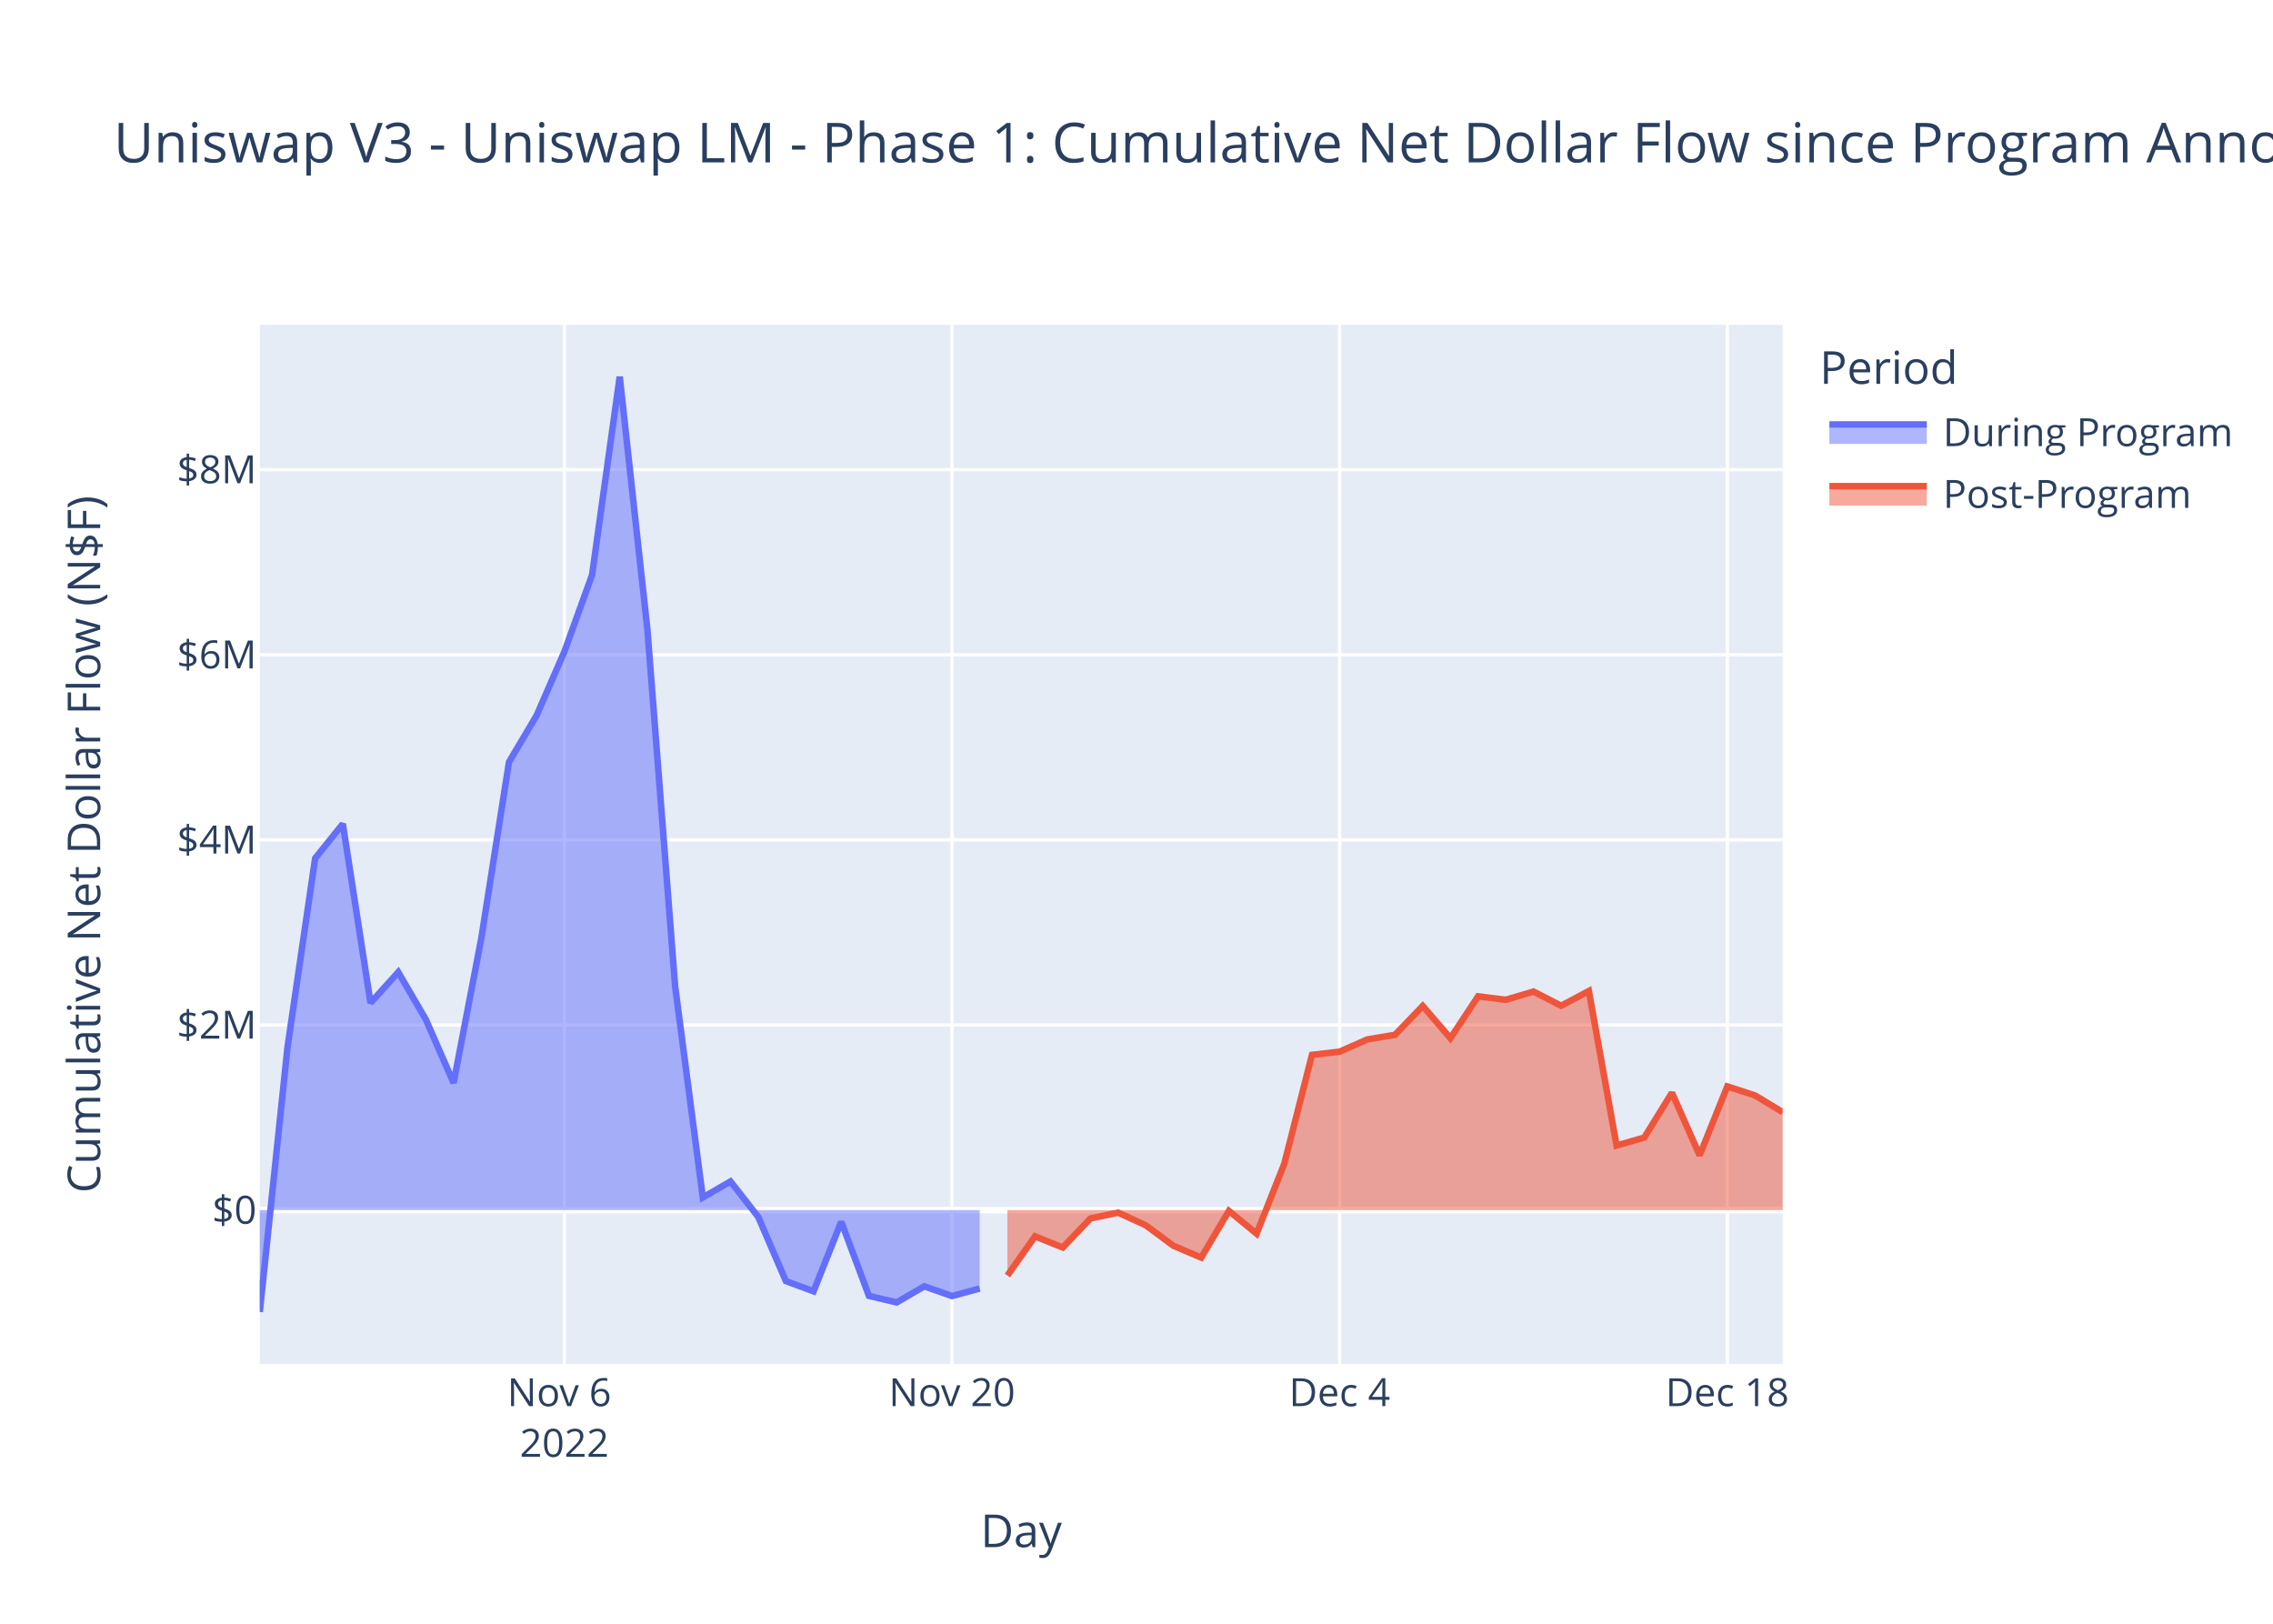
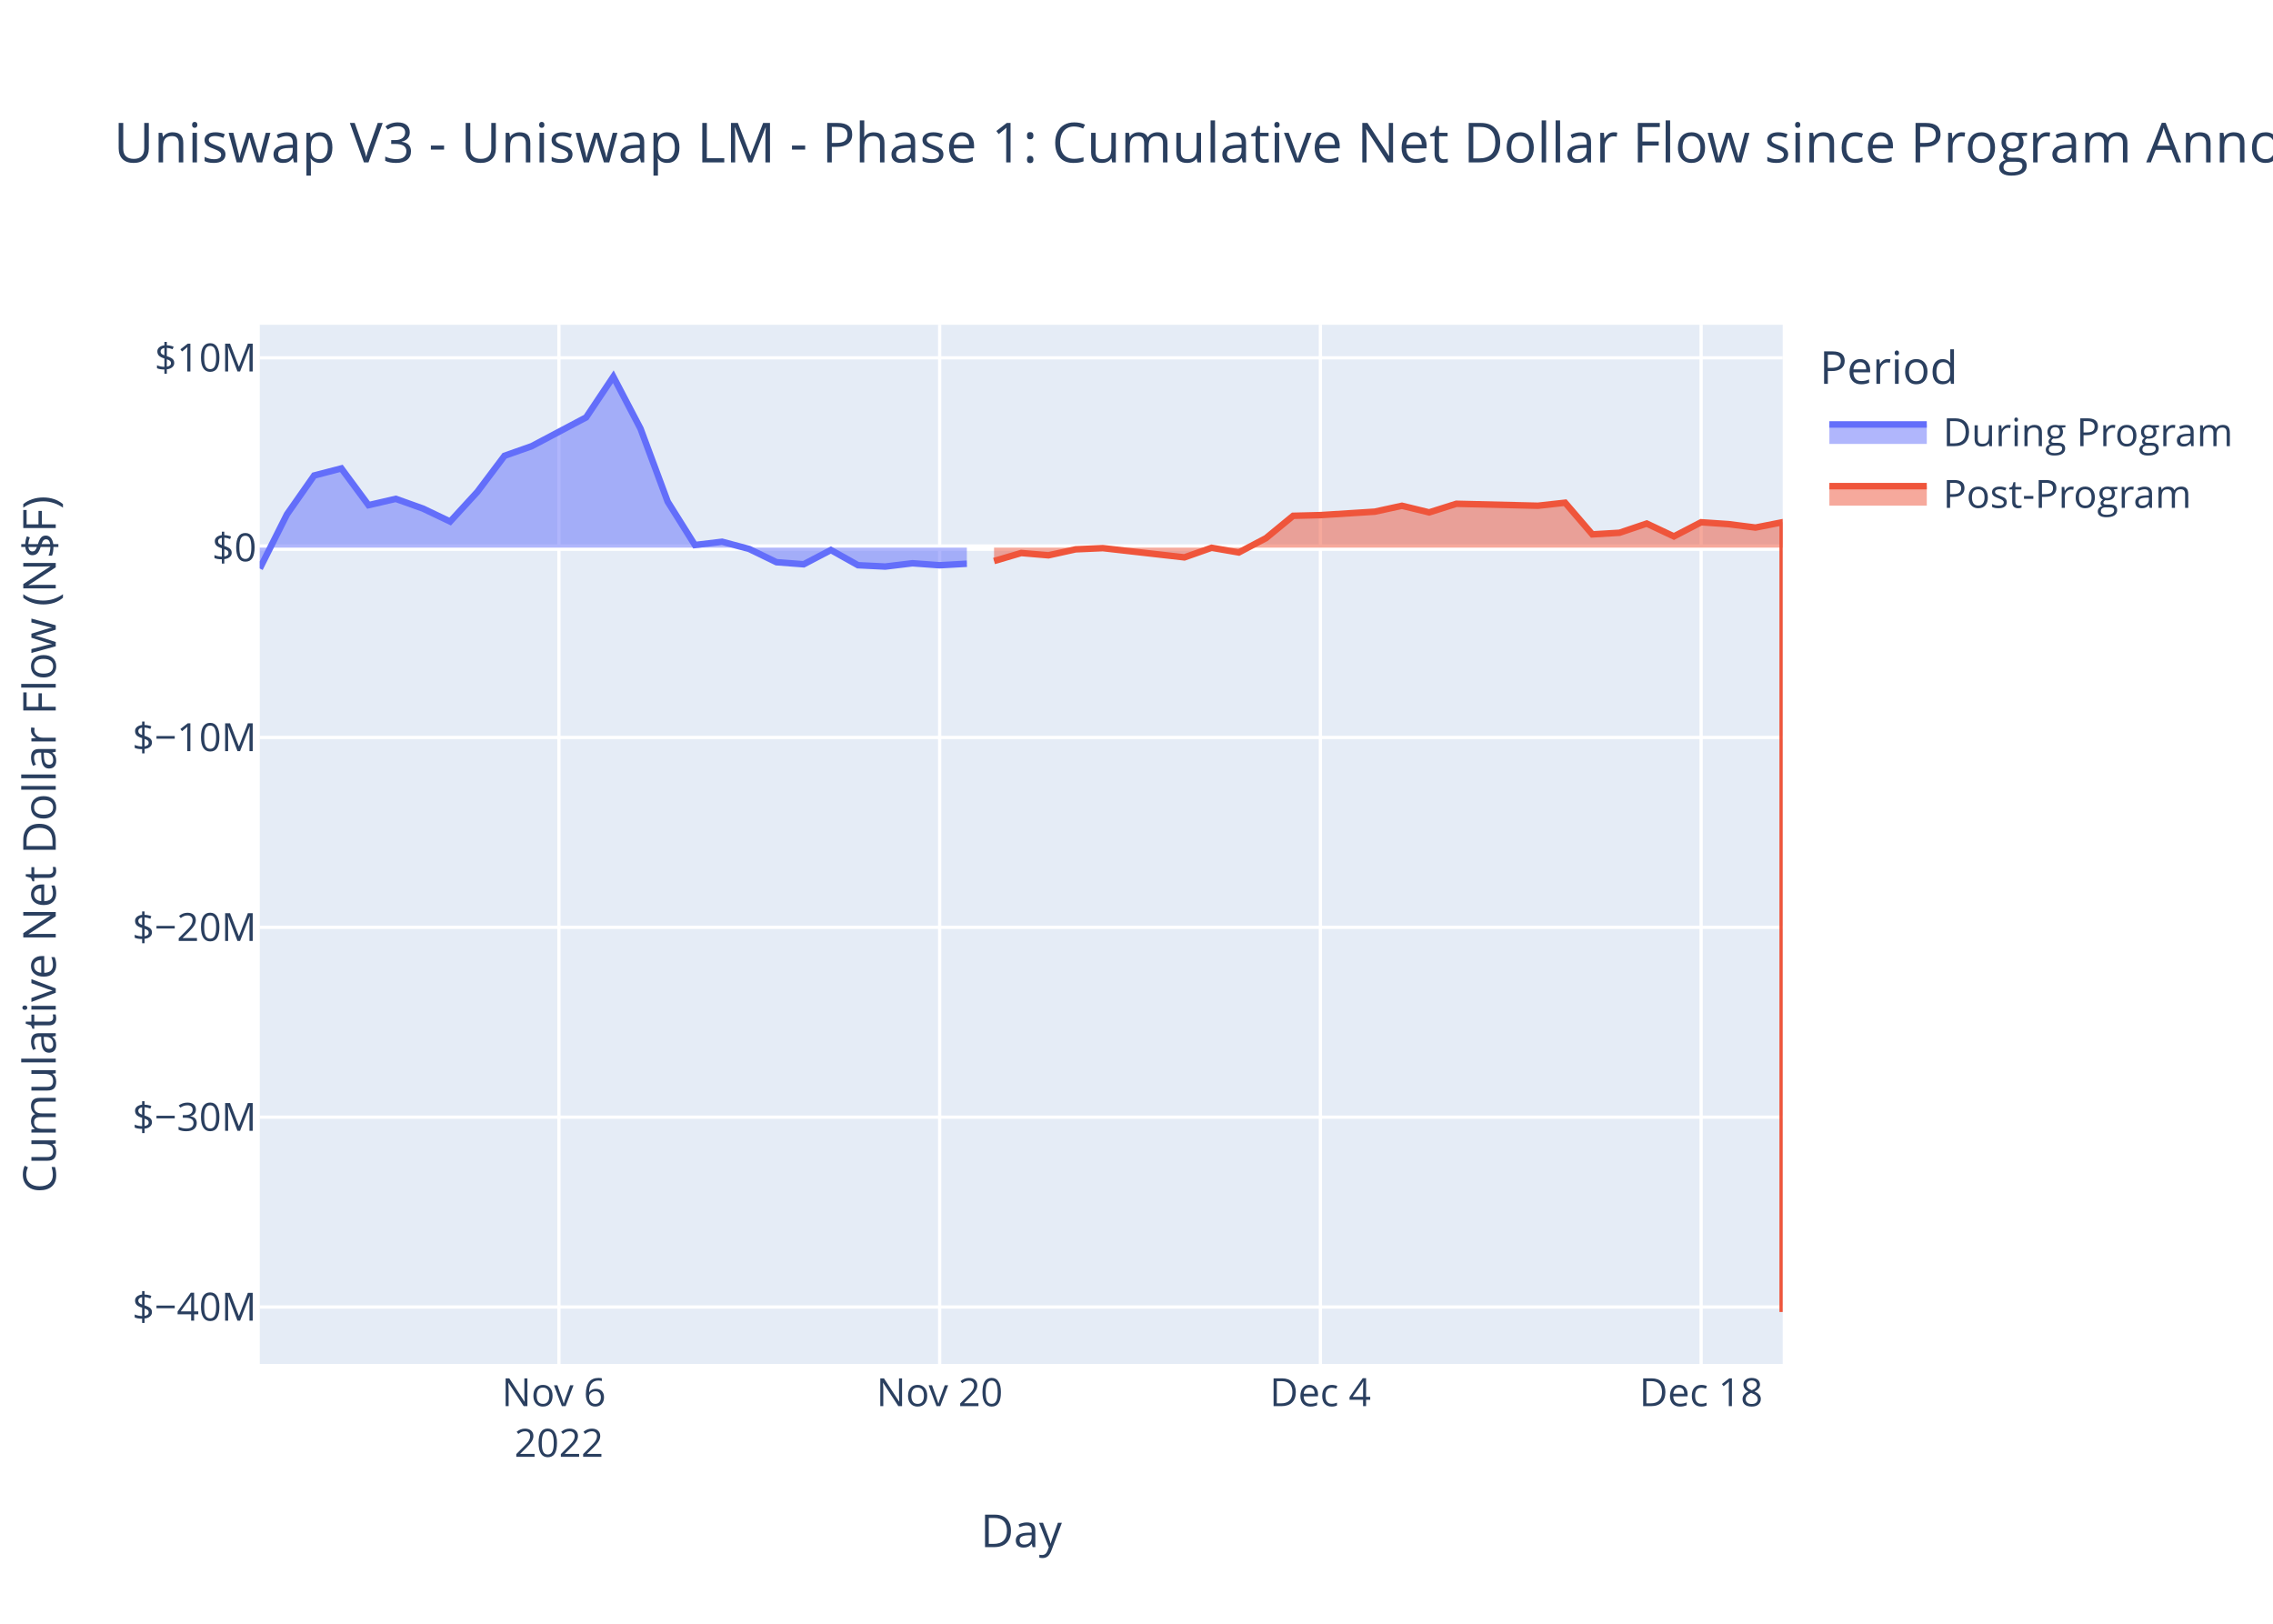
<svg xmlns="http://www.w3.org/2000/svg" class="main-svg" width="700" height="500" style="" viewBox="0 0 700 500">
  <rect x="0" y="0" width="700" height="500" style="fill: rgb(255, 255, 255); fill-opacity: 1;" />
-   <defs id="defs-d588a4">
+   <defs id="defs-65b9dd">
    <g class="clips">
-       <clipPath id="clipd588a4xyplot" class="plotclip">
+       <clipPath id="clip65b9ddxyplot" class="plotclip">
        <rect width="469" height="320" />
      </clipPath>
-       <clipPath class="axesclip" id="clipd588a4x">
+       <clipPath class="axesclip" id="clip65b9ddx">
        <rect x="80" y="0" width="469" height="500" />
      </clipPath>
-       <clipPath class="axesclip" id="clipd588a4y">
+       <clipPath class="axesclip" id="clip65b9ddy">
        <rect x="0" y="100" width="700" height="320" />
      </clipPath>
-       <clipPath class="axesclip" id="clipd588a4xy">
+       <clipPath class="axesclip" id="clip65b9ddxy">
        <rect x="80" y="100" width="469" height="320" />
      </clipPath>
    </g>
    <g class="gradients" />
    <g class="patterns" />
  </defs>
  <g class="bglayer">
    <rect class="bg" x="80" y="100" width="469" height="320" style="fill: rgb(229, 236, 246); fill-opacity: 1; stroke-width: 0;" />
  </g>
  <g class="layer-below">
    <g class="imagelayer" />
    <g class="shapelayer" />
  </g>
  <g class="cartesianlayer">
    <g class="subplot xy">
      <g class="layer-subplot">
        <g class="shapelayer" />
        <g class="imagelayer" />
      </g>
      <g class="minor-gridlayer">
        <g class="x" />
        <g class="y" />
      </g>
      <g class="gridlayer">
        <g class="x">
-           <path class="xgrid crisp" transform="translate(173.8,0)" d="M0,100v320" style="stroke: rgb(255, 255, 255); stroke-opacity: 1; stroke-width: 1px;" />
-           <path class="xgrid crisp" transform="translate(293.18,0)" d="M0,100v320" style="stroke: rgb(255, 255, 255); stroke-opacity: 1; stroke-width: 1px;" />
-           <path class="xgrid crisp" transform="translate(412.56,0)" d="M0,100v320" style="stroke: rgb(255, 255, 255); stroke-opacity: 1; stroke-width: 1px;" />
-           <path class="xgrid crisp" transform="translate(531.95,0)" d="M0,100v320" style="stroke: rgb(255, 255, 255); stroke-opacity: 1; stroke-width: 1px;" />
+           <path class="xgrid crisp" transform="translate(172.13,0)" d="M0,100v320" style="stroke: rgb(255, 255, 255); stroke-opacity: 1; stroke-width: 1px;" />
+           <path class="xgrid crisp" transform="translate(289.38,0)" d="M0,100v320" style="stroke: rgb(255, 255, 255); stroke-opacity: 1; stroke-width: 1px;" />
+           <path class="xgrid crisp" transform="translate(406.63,0)" d="M0,100v320" style="stroke: rgb(255, 255, 255); stroke-opacity: 1; stroke-width: 1px;" />
+           <path class="xgrid crisp" transform="translate(523.88,0)" d="M0,100v320" style="stroke: rgb(255, 255, 255); stroke-opacity: 1; stroke-width: 1px;" />
        </g>
        <g class="y">
-           <path class="ygrid crisp" transform="translate(0,315.62)" d="M80,0h469" style="stroke: rgb(255, 255, 255); stroke-opacity: 1; stroke-width: 1px;" />
-           <path class="ygrid crisp" transform="translate(0,258.62)" d="M80,0h469" style="stroke: rgb(255, 255, 255); stroke-opacity: 1; stroke-width: 1px;" />
-           <path class="ygrid crisp" transform="translate(0,201.61)" d="M80,0h469" style="stroke: rgb(255, 255, 255); stroke-opacity: 1; stroke-width: 1px;" />
-           <path class="ygrid crisp" transform="translate(0,144.61)" d="M80,0h469" style="stroke: rgb(255, 255, 255); stroke-opacity: 1; stroke-width: 1px;" />
+           <path class="ygrid crisp" transform="translate(0,402.47)" d="M80,0h469" style="stroke: rgb(255, 255, 255); stroke-opacity: 1; stroke-width: 1px;" />
+           <path class="ygrid crisp" transform="translate(0,344.01)" d="M80,0h469" style="stroke: rgb(255, 255, 255); stroke-opacity: 1; stroke-width: 1px;" />
+           <path class="ygrid crisp" transform="translate(0,285.55)" d="M80,0h469" style="stroke: rgb(255, 255, 255); stroke-opacity: 1; stroke-width: 1px;" />
+           <path class="ygrid crisp" transform="translate(0,227.09)" d="M80,0h469" style="stroke: rgb(255, 255, 255); stroke-opacity: 1; stroke-width: 1px;" />
+           <path class="ygrid crisp" transform="translate(0,110.18)" d="M80,0h469" style="stroke: rgb(255, 255, 255); stroke-opacity: 1; stroke-width: 1px;" />
        </g>
      </g>
      <g class="zerolinelayer">
-         <path class="yzl zl crisp" transform="translate(0,372.63)" d="M80,0h469" style="stroke: rgb(255, 255, 255); stroke-opacity: 1; stroke-width: 2px;" />
+         <path class="yzl zl crisp" transform="translate(0,168.63)" d="M80,0h469" style="stroke: rgb(255, 255, 255); stroke-opacity: 1; stroke-width: 2px;" />
      </g>
      <path class="xlines-below" />
      <path class="ylines-below" />
      <g class="overlines-below" />
      <g class="xaxislayer-below" />
      <g class="yaxislayer-below" />
      <g class="overaxes-below" />
-       <g class="plot" transform="translate(80,100)" clip-path="url(#clipd588a4xyplot)">
+       <g class="plot" transform="translate(80,100)" clip-path="url(#clip65b9ddxyplot)">
        <g class="scatterlayer mlayer">
-           <g class="trace scatter trace979aeb" style="stroke-miterlimit: 2;">
+           <g class="trace scatter trace8bd852" style="stroke-miterlimit: 2;">
            <g class="fills">
              <g>
-                 <path class="js-fill" d="M221.71,272.63L0,272.63L0,304L8.53,222.58L17.05,164.31L25.58,153.7L34.11,208.83L42.64,199.36L51.16,213.97L59.69,233.46L68.22,188.97L76.75,134.66L85.27,120.28L93.8,100.68L102.33,77.07L110.85,16L119.38,93.89L127.91,203.67L136.44,268.73L144.96,263.8L153.49,274.71L162.02,294.48L170.55,297.64L179.07,276.23L187.6,299.04L196.13,301.06L204.65,296.1L213.18,299.09L221.71,296.78" style="fill: rgb(99, 110, 250); fill-opacity: 0.5; stroke-width: 0;" />
+                 <path class="js-fill" d="M217.75,68.63L0,68.63L0,75.07L8.38,58.37L16.75,46.42L25.13,44.24L33.5,55.55L41.88,53.61L50.25,56.6L58.63,60.6L67,51.47L75.38,40.34L83.75,37.39L100.5,28.53L108.88,16L117.25,31.98L125.63,54.49L134,67.83L142.38,66.82L150.75,69.06L159.13,73.12L167.5,73.76L175.88,69.37L184.25,74.05L192.63,74.46L201,73.45L209.38,74.06L217.75,73.59" style="fill: rgb(99, 110, 250); fill-opacity: 0.5; stroke-width: 0;" />
              </g>
            </g>
            <g class="errorbars" />
            <g class="lines">
-               <path class="js-line" d="M0,304L8.53,222.58L17.05,164.31L25.58,153.7L34.11,208.83L42.64,199.36L51.16,213.97L59.69,233.46L68.22,188.97L76.75,134.66L85.27,120.28L93.8,100.68L102.33,77.07L110.85,16L119.38,93.89L127.91,203.67L136.44,268.73L144.96,263.8L153.49,274.71L162.02,294.48L170.55,297.64L179.07,276.23L187.6,299.04L196.13,301.06L204.65,296.1L213.18,299.09L221.71,296.78" style="vector-effect: non-scaling-stroke; fill: none; stroke: rgb(99, 110, 250); stroke-opacity: 1; stroke-width: 2px; opacity: 1;" />
+               <path class="js-line" d="M0,75.07L8.38,58.37L16.75,46.42L25.13,44.24L33.5,55.55L41.88,53.61L50.25,56.6L58.63,60.6L67,51.47L75.38,40.34L83.75,37.39L100.5,28.53L108.88,16L117.25,31.98L125.63,54.49L134,67.83L142.38,66.82L150.75,69.06L159.13,73.12L167.5,73.76L175.88,69.37L184.25,74.05L192.63,74.46L201,73.45L209.38,74.06L217.75,73.59" style="vector-effect: non-scaling-stroke; fill: none; stroke: rgb(99, 110, 250); stroke-opacity: 1; stroke-width: 2px; opacity: 1;" />
            </g>
            <g class="points" />
            <g class="text" />
          </g>
-           <g class="trace scatter trace77b2c1" style="stroke-miterlimit: 2;">
+           <g class="trace scatter trace98affb" style="stroke-miterlimit: 2;">
            <g class="fills">
              <g>
-                 <path class="js-fill" d="M469,272.63L230.24,272.63L230.24,292.77L238.76,280.71L247.29,284.15L255.82,275.2L264.35,273.41L272.87,277.32L281.4,283.63L289.93,287.25L298.45,272.88L306.98,279.89L315.51,258.36L324.04,224.82L332.56,223.83L341.09,220.07L349.62,218.64L358.15,209.76L366.67,219.71L375.2,206.8L383.73,207.86L392.25,205.33L400.78,209.7L409.31,205.16L417.84,252.74L426.36,250.3L434.89,236.5L443.42,255.75L451.95,234.55L460.47,237.31L469,242.46" style="fill: rgb(239, 85, 59); fill-opacity: 0.5; stroke-width: 0;" />
+                 <path class="js-fill" d="M469,68.63L226.13,68.63L226.13,72.76L234.5,70.29L242.88,71L251.25,69.16L259.63,68.79L284.75,71.63L293.13,68.68L301.5,70.12L309.88,65.71L318.25,58.83L326.63,58.62L343.38,57.56L351.75,55.74L360.13,57.78L368.5,55.13L393.63,55.73L402,54.8L410.38,64.55L418.75,64.05L427.13,61.22L435.5,65.17L443.88,60.82L452.25,61.39L460.63,62.45L469,60.8L469,304" style="fill: rgb(239, 85, 59); fill-opacity: 0.5; stroke-width: 0;" />
              </g>
            </g>
            <g class="errorbars" />
            <g class="lines">
-               <path class="js-line" d="M230.24,292.77L238.76,280.71L247.29,284.15L255.82,275.2L264.35,273.41L272.87,277.32L281.4,283.63L289.93,287.25L298.45,272.88L306.98,279.89L315.51,258.36L324.04,224.82L332.56,223.83L341.09,220.07L349.62,218.64L358.15,209.76L366.67,219.71L375.2,206.8L383.73,207.86L392.25,205.33L400.78,209.7L409.31,205.16L417.84,252.74L426.36,250.3L434.89,236.5L443.42,255.75L451.95,234.55L460.47,237.31L469,242.46" style="vector-effect: non-scaling-stroke; fill: none; stroke: rgb(239, 85, 59); stroke-opacity: 1; stroke-width: 2px; opacity: 1;" />
+               <path class="js-line" d="M226.13,72.76L234.5,70.29L242.88,71L251.25,69.16L259.63,68.79L284.75,71.63L293.13,68.68L301.5,70.12L309.88,65.71L318.25,58.83L326.63,58.62L343.38,57.56L351.75,55.74L360.13,57.78L368.5,55.13L393.63,55.73L402,54.8L410.38,64.55L418.75,64.05L427.13,61.22L435.5,65.17L443.88,60.82L452.25,61.39L460.63,62.45L469,60.8L469,304" style="vector-effect: non-scaling-stroke; fill: none; stroke: rgb(239, 85, 59); stroke-opacity: 1; stroke-width: 2px; opacity: 1;" />
            </g>
            <g class="points" />
            <g class="text" />
          </g>
        </g>
      </g>
      <g class="overplot" />
      <path class="xlines-above crisp" d="M0,0" style="fill: none;" />
      <path class="ylines-above crisp" d="M0,0" style="fill: none;" />
      <g class="overlines-above" />
      <g class="xaxislayer-above">
        <g class="xtick">
-           <text text-anchor="middle" x="0" y="433" transform="translate(173.8,0)" style="font-family: 'Open Sans', verdana, arial, sans-serif; font-size: 12px; fill: rgb(42, 63, 95); fill-opacity: 1; white-space: pre; opacity: 1;">
+           <text text-anchor="middle" x="0" y="433" transform="translate(172.13,0)" style="font-family: 'Open Sans', verdana, arial, sans-serif; font-size: 12px; fill: rgb(42, 63, 95); fill-opacity: 1; white-space: pre; opacity: 1;">
            <tspan class="line" dy="0em" x="0" y="433">Nov 6</tspan>
            <tspan class="line" dy="1.3em" x="0" y="433">2022</tspan>
          </text>
        </g>
        <g class="xtick">
-           <text text-anchor="middle" x="0" y="433" style="font-family: 'Open Sans', verdana, arial, sans-serif; font-size: 12px; fill: rgb(42, 63, 95); fill-opacity: 1; white-space: pre; opacity: 1;" transform="translate(293.18,0)">Nov 20</text>
-         </g>
-         <g class="xtick">
-           <text text-anchor="middle" x="0" y="433" style="font-family: 'Open Sans', verdana, arial, sans-serif; font-size: 12px; fill: rgb(42, 63, 95); fill-opacity: 1; white-space: pre; opacity: 1;" transform="translate(412.56,0)">Dec 4</text>
-         </g>
-         <g class="xtick">
-           <text text-anchor="middle" x="0" y="433" style="font-family: 'Open Sans', verdana, arial, sans-serif; font-size: 12px; fill: rgb(42, 63, 95); fill-opacity: 1; white-space: pre; opacity: 1;" transform="translate(531.95,0)">Dec 18</text>
+           <text text-anchor="middle" x="0" y="433" style="font-family: 'Open Sans', verdana, arial, sans-serif; font-size: 12px; fill: rgb(42, 63, 95); fill-opacity: 1; white-space: pre; opacity: 1;" transform="translate(289.38,0)">Nov 20</text>
+         </g>
+         <g class="xtick">
+           <text text-anchor="middle" x="0" y="433" style="font-family: 'Open Sans', verdana, arial, sans-serif; font-size: 12px; fill: rgb(42, 63, 95); fill-opacity: 1; white-space: pre; opacity: 1;" transform="translate(406.63,0)">Dec 4</text>
+         </g>
+         <g class="xtick">
+           <text text-anchor="middle" x="0" y="433" style="font-family: 'Open Sans', verdana, arial, sans-serif; font-size: 12px; fill: rgb(42, 63, 95); fill-opacity: 1; white-space: pre; opacity: 1;" transform="translate(523.88,0)">Dec 18</text>
        </g>
      </g>
      <g class="yaxislayer-above">
        <g class="ytick">
-           <text text-anchor="end" x="79" y="4.2" transform="translate(0,372.63)" style="font-family: 'Open Sans', verdana, arial, sans-serif; font-size: 12px; fill: rgb(42, 63, 95); fill-opacity: 1; white-space: pre; opacity: 1;">$0</text>
-         </g>
-         <g class="ytick">
-           <text text-anchor="end" x="79" y="4.2" style="font-family: 'Open Sans', verdana, arial, sans-serif; font-size: 12px; fill: rgb(42, 63, 95); fill-opacity: 1; white-space: pre; opacity: 1;" transform="translate(0,315.62)">$2M</text>
-         </g>
-         <g class="ytick">
-           <text text-anchor="end" x="79" y="4.2" style="font-family: 'Open Sans', verdana, arial, sans-serif; font-size: 12px; fill: rgb(42, 63, 95); fill-opacity: 1; white-space: pre; opacity: 1;" transform="translate(0,258.62)">$4M</text>
-         </g>
-         <g class="ytick">
-           <text text-anchor="end" x="79" y="4.2" style="font-family: 'Open Sans', verdana, arial, sans-serif; font-size: 12px; fill: rgb(42, 63, 95); fill-opacity: 1; white-space: pre; opacity: 1;" transform="translate(0,201.61)">$6M</text>
-         </g>
-         <g class="ytick">
-           <text text-anchor="end" x="79" y="4.2" style="font-family: 'Open Sans', verdana, arial, sans-serif; font-size: 12px; fill: rgb(42, 63, 95); fill-opacity: 1; white-space: pre; opacity: 1;" transform="translate(0,144.61)">$8M</text>
+           <text text-anchor="end" x="79" y="4.2" transform="translate(0,402.47)" style="font-family: 'Open Sans', verdana, arial, sans-serif; font-size: 12px; fill: rgb(42, 63, 95); fill-opacity: 1; white-space: pre; opacity: 1;">$−40M</text>
+         </g>
+         <g class="ytick">
+           <text text-anchor="end" x="79" y="4.2" style="font-family: 'Open Sans', verdana, arial, sans-serif; font-size: 12px; fill: rgb(42, 63, 95); fill-opacity: 1; white-space: pre; opacity: 1;" transform="translate(0,344.01)">$−30M</text>
+         </g>
+         <g class="ytick">
+           <text text-anchor="end" x="79" y="4.2" style="font-family: 'Open Sans', verdana, arial, sans-serif; font-size: 12px; fill: rgb(42, 63, 95); fill-opacity: 1; white-space: pre; opacity: 1;" transform="translate(0,285.55)">$−20M</text>
+         </g>
+         <g class="ytick">
+           <text text-anchor="end" x="79" y="4.2" style="font-family: 'Open Sans', verdana, arial, sans-serif; font-size: 12px; fill: rgb(42, 63, 95); fill-opacity: 1; white-space: pre; opacity: 1;" transform="translate(0,227.09)">$−10M</text>
+         </g>
+         <g class="ytick">
+           <text text-anchor="end" x="79" y="4.2" style="font-family: 'Open Sans', verdana, arial, sans-serif; font-size: 12px; fill: rgb(42, 63, 95); fill-opacity: 1; white-space: pre; opacity: 1;" transform="translate(0,168.63)">$0</text>
+         </g>
+         <g class="ytick">
+           <text text-anchor="end" x="79" y="4.2" style="font-family: 'Open Sans', verdana, arial, sans-serif; font-size: 12px; fill: rgb(42, 63, 95); fill-opacity: 1; white-space: pre; opacity: 1;" transform="translate(0,110.18)">$10M</text>
        </g>
      </g>
      <g class="overaxes-above" />
    </g>
  </g>
  <g class="polarlayer" />
  <g class="smithlayer" />
  <g class="ternarylayer" />
  <g class="geolayer" />
  <g class="funnelarealayer" />
  <g class="pielayer" />
  <g class="iciclelayer" />
  <g class="treemaplayer" />
  <g class="sunburstlayer" />
  <g class="glimages" />
-   <defs id="topdefs-d588a4">
+   <defs id="topdefs-65b9dd">
    <g class="clips" />
-     <clipPath id="legendd588a4">
+     <clipPath id="legend65b9dd">
      <rect width="130" height="67" x="0" y="0" />
    </clipPath>
  </defs>
  <g class="layer-above">
    <g class="imagelayer" />
    <g class="shapelayer" />
  </g>
  <g class="infolayer">
    <g class="legend" pointer-events="all" transform="translate(558.38,100)">
      <rect class="bg" shape-rendering="crispEdges" width="130" height="67" x="0" y="0" style="stroke: rgb(68, 68, 68); stroke-opacity: 1; fill: rgb(255, 255, 255); fill-opacity: 1; stroke-width: 0px;" />
-       <g class="scrollbox" transform="" clip-path="url(#legendd588a4)">
+       <g class="scrollbox" transform="" clip-path="url(#legend65b9dd)">
        <text class="legendtitletext" text-anchor="start" x="2" y="18.2" style="font-family: 'Open Sans', verdana, arial, sans-serif; font-size: 14px; fill: rgb(42, 63, 95); fill-opacity: 1; white-space: pre;">Period</text>
        <g class="groups">
          <g class="traces" transform="translate(0,32.7)" style="opacity: 1;">
            <text class="legendtext" text-anchor="start" x="40" y="4.68" style="font-family: 'Open Sans', verdana, arial, sans-serif; font-size: 12px; fill: rgb(42, 63, 95); fill-opacity: 1; white-space: pre;">During Program</text>
            <g class="layers">
              <g class="legendfill">
                <path class="js-fill" d="M5,-2h30v6h-30z" style="stroke-width: 0; fill: rgb(99, 110, 250); fill-opacity: 0.5;" />
              </g>
              <g class="legendlines">
                <path class="js-line" d="M5,-2h30" style="fill: none; stroke: rgb(99, 110, 250); stroke-opacity: 1; stroke-width: 2px;" />
              </g>
              <g class="legendsymbols">
                <g class="legendpoints" />
              </g>
            </g>
            <rect class="legendtoggle" x="0" y="-9.5" width="124.703" height="19" style="fill: rgb(0, 0, 0); fill-opacity: 0;" />
          </g>
          <g class="traces" transform="translate(0,51.7)" style="opacity: 1;">
            <text class="legendtext" text-anchor="start" x="40" y="4.68" style="font-family: 'Open Sans', verdana, arial, sans-serif; font-size: 12px; fill: rgb(42, 63, 95); fill-opacity: 1; white-space: pre;">Post-Program</text>
            <g class="layers">
              <g class="legendfill">
                <path class="js-fill" d="M5,-2h30v6h-30z" style="stroke-width: 0; fill: rgb(239, 85, 59); fill-opacity: 0.5;" />
              </g>
              <g class="legendlines">
                <path class="js-line" d="M5,-2h30" style="fill: none; stroke: rgb(239, 85, 59); stroke-opacity: 1; stroke-width: 2px;" />
              </g>
              <g class="legendsymbols">
                <g class="legendpoints" />
              </g>
            </g>
            <rect class="legendtoggle" x="0" y="-9.5" width="124.703" height="19" style="fill: rgb(0, 0, 0); fill-opacity: 0;" />
          </g>
        </g>
      </g>
      <rect class="scrollbar" rx="20" ry="3" width="0" height="0" x="0" y="0" style="fill: rgb(128, 139, 164); fill-opacity: 1;" />
    </g>
    <g class="g-gtitle">
      <text class="gtitle" x="35" y="50" text-anchor="start" dy="0em" style="font-family: 'Open Sans', verdana, arial, sans-serif; font-size: 17px; fill: rgb(42, 63, 95); opacity: 1; font-weight: normal; white-space: pre;">Uniswap V3 - Uniswap LM - Phase 1: Cumulative Net Dollar Flow since Program Announcement - At Last Price</text>
    </g>
    <g class="g-xtitle">
      <text class="xtitle" x="314.5" y="476.409" text-anchor="middle" style="font-family: 'Open Sans', verdana, arial, sans-serif; font-size: 14px; fill: rgb(42, 63, 95); opacity: 1; font-weight: normal; white-space: pre;">Day</text>
    </g>
    <g class="g-ytitle">
-       <text class="ytitle" transform="rotate(-90,30.85625,260)" x="30.856" y="260" text-anchor="middle" style="font-family: 'Open Sans', verdana, arial, sans-serif; font-size: 14px; fill: rgb(42, 63, 95); opacity: 1; font-weight: normal; white-space: pre;">Cumulative Net Dollar Flow (N$F)</text>
+       <text class="ytitle" transform="rotate(-90,17.16875,260)" x="17.169" y="260" text-anchor="middle" style="font-family: 'Open Sans', verdana, arial, sans-serif; font-size: 14px; fill: rgb(42, 63, 95); opacity: 1; font-weight: normal; white-space: pre;">Cumulative Net Dollar Flow (N$F)</text>
    </g>
  </g>
</svg>
